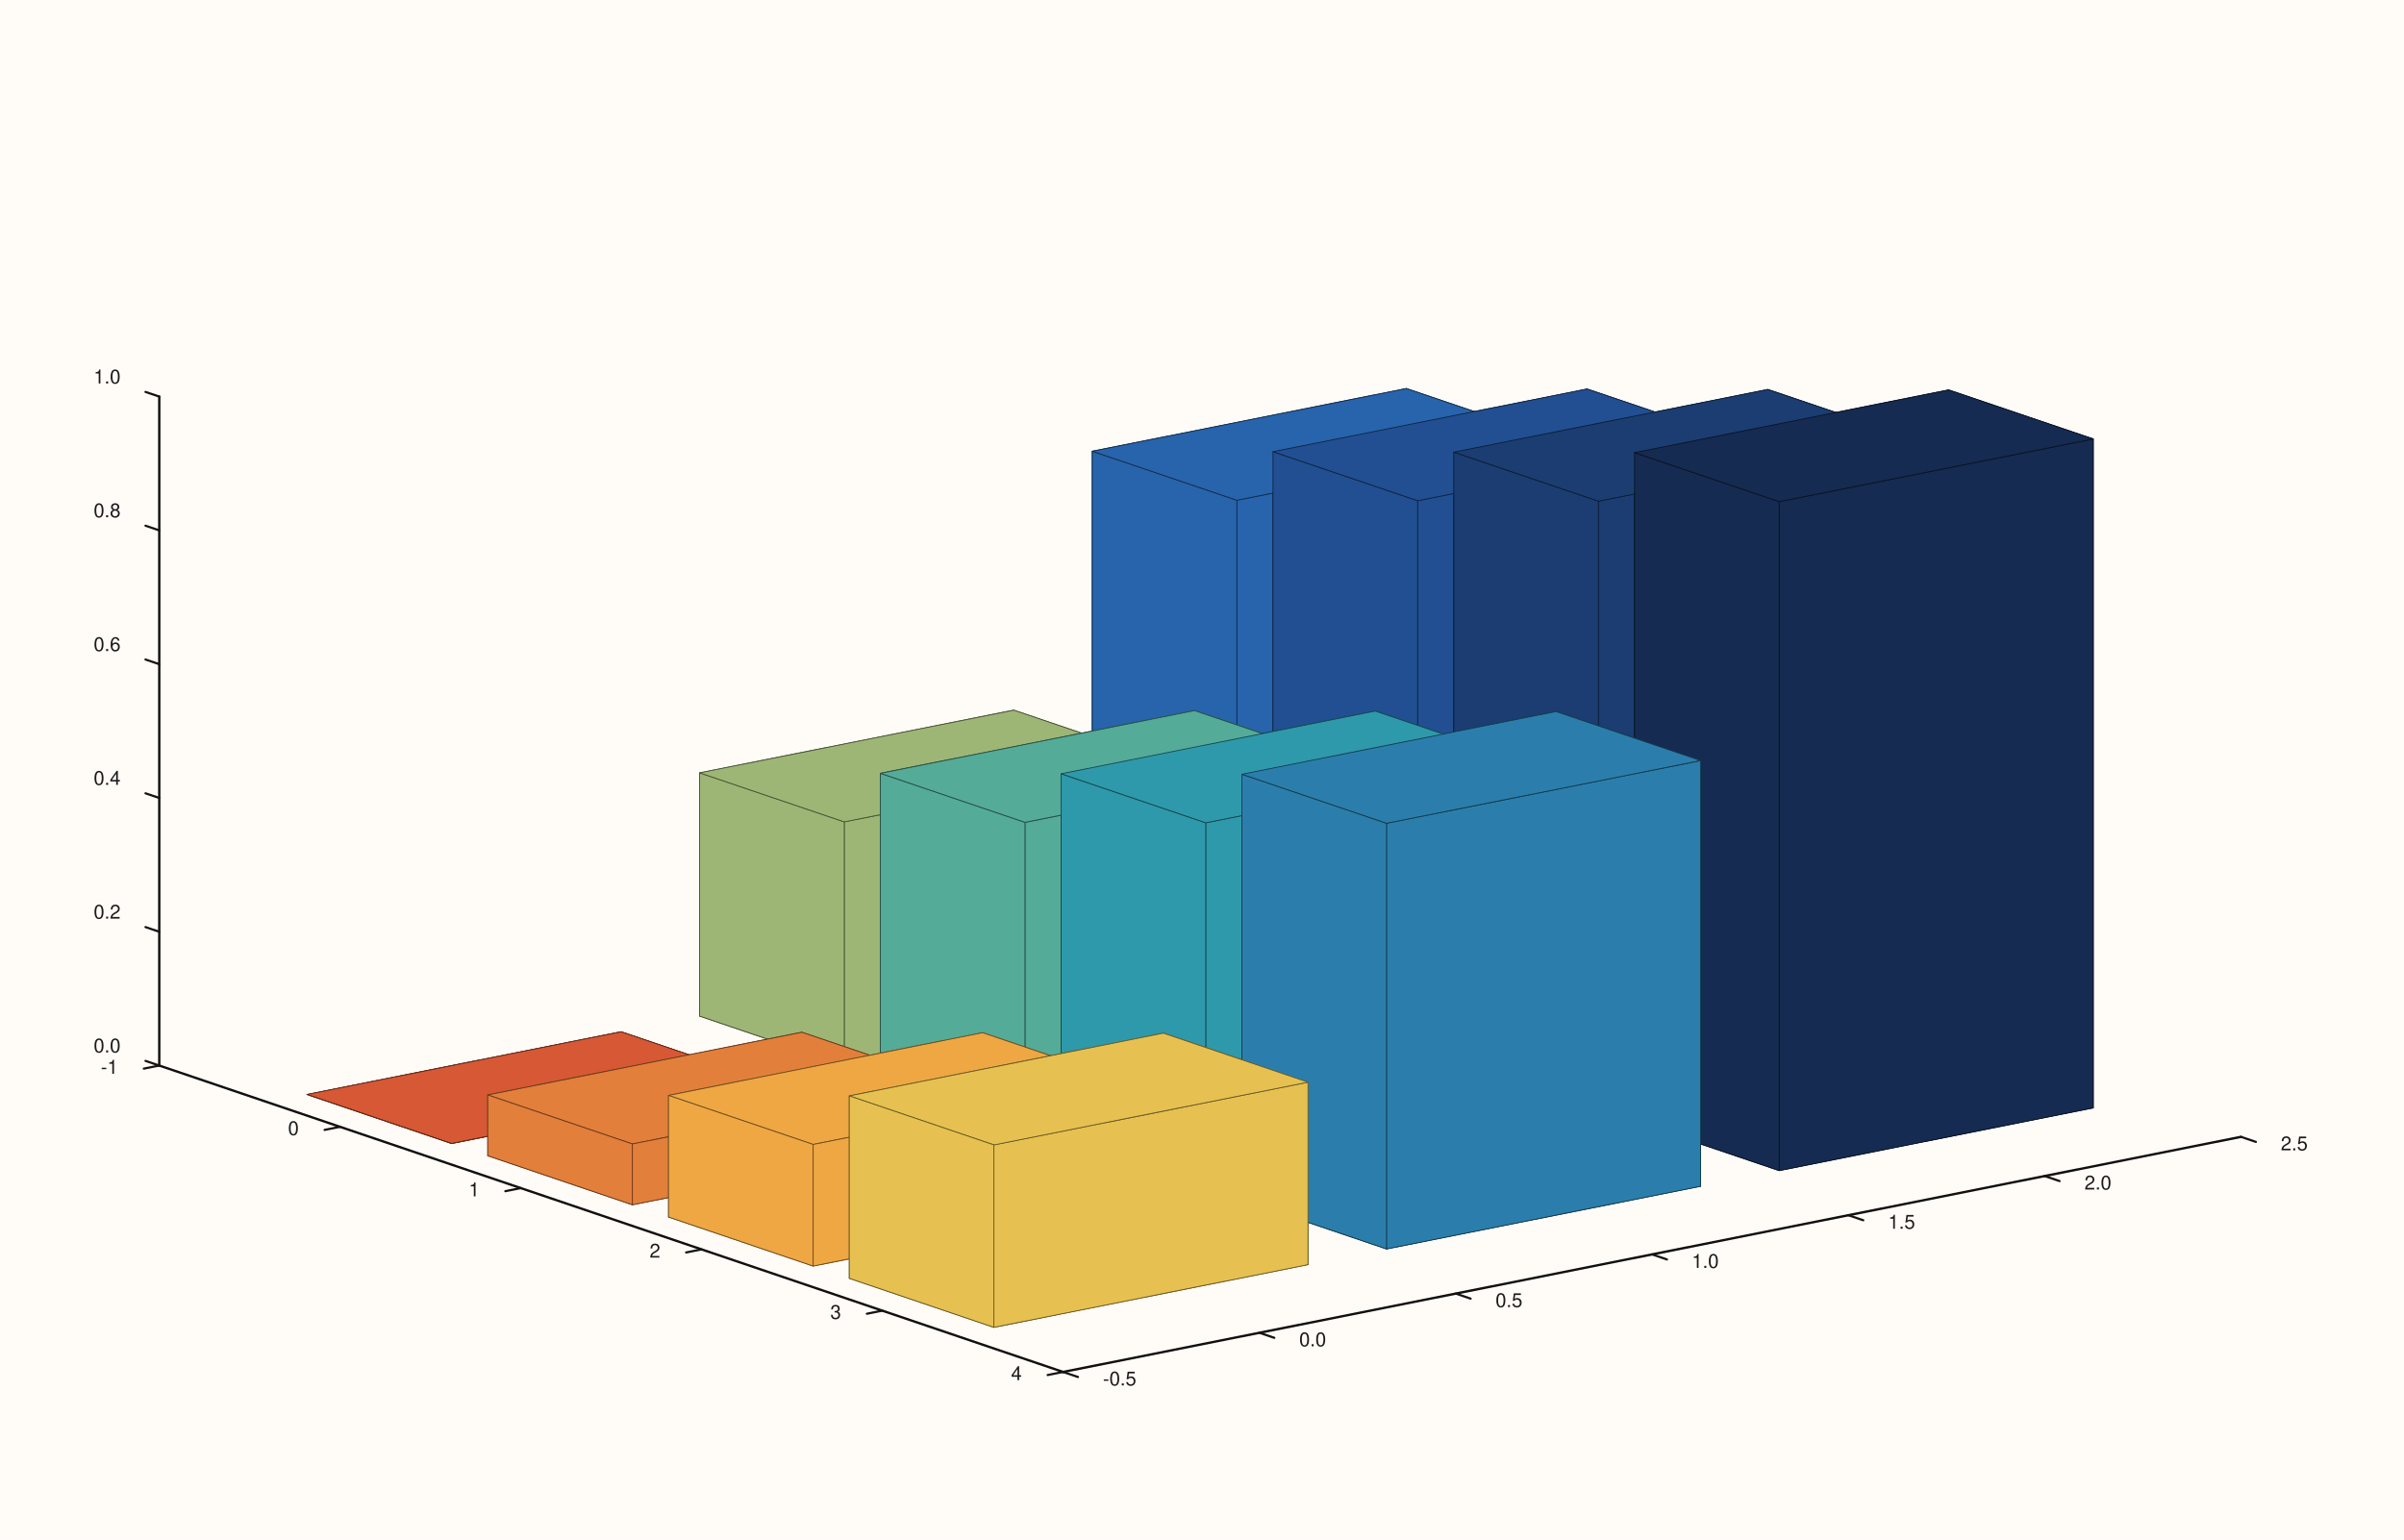
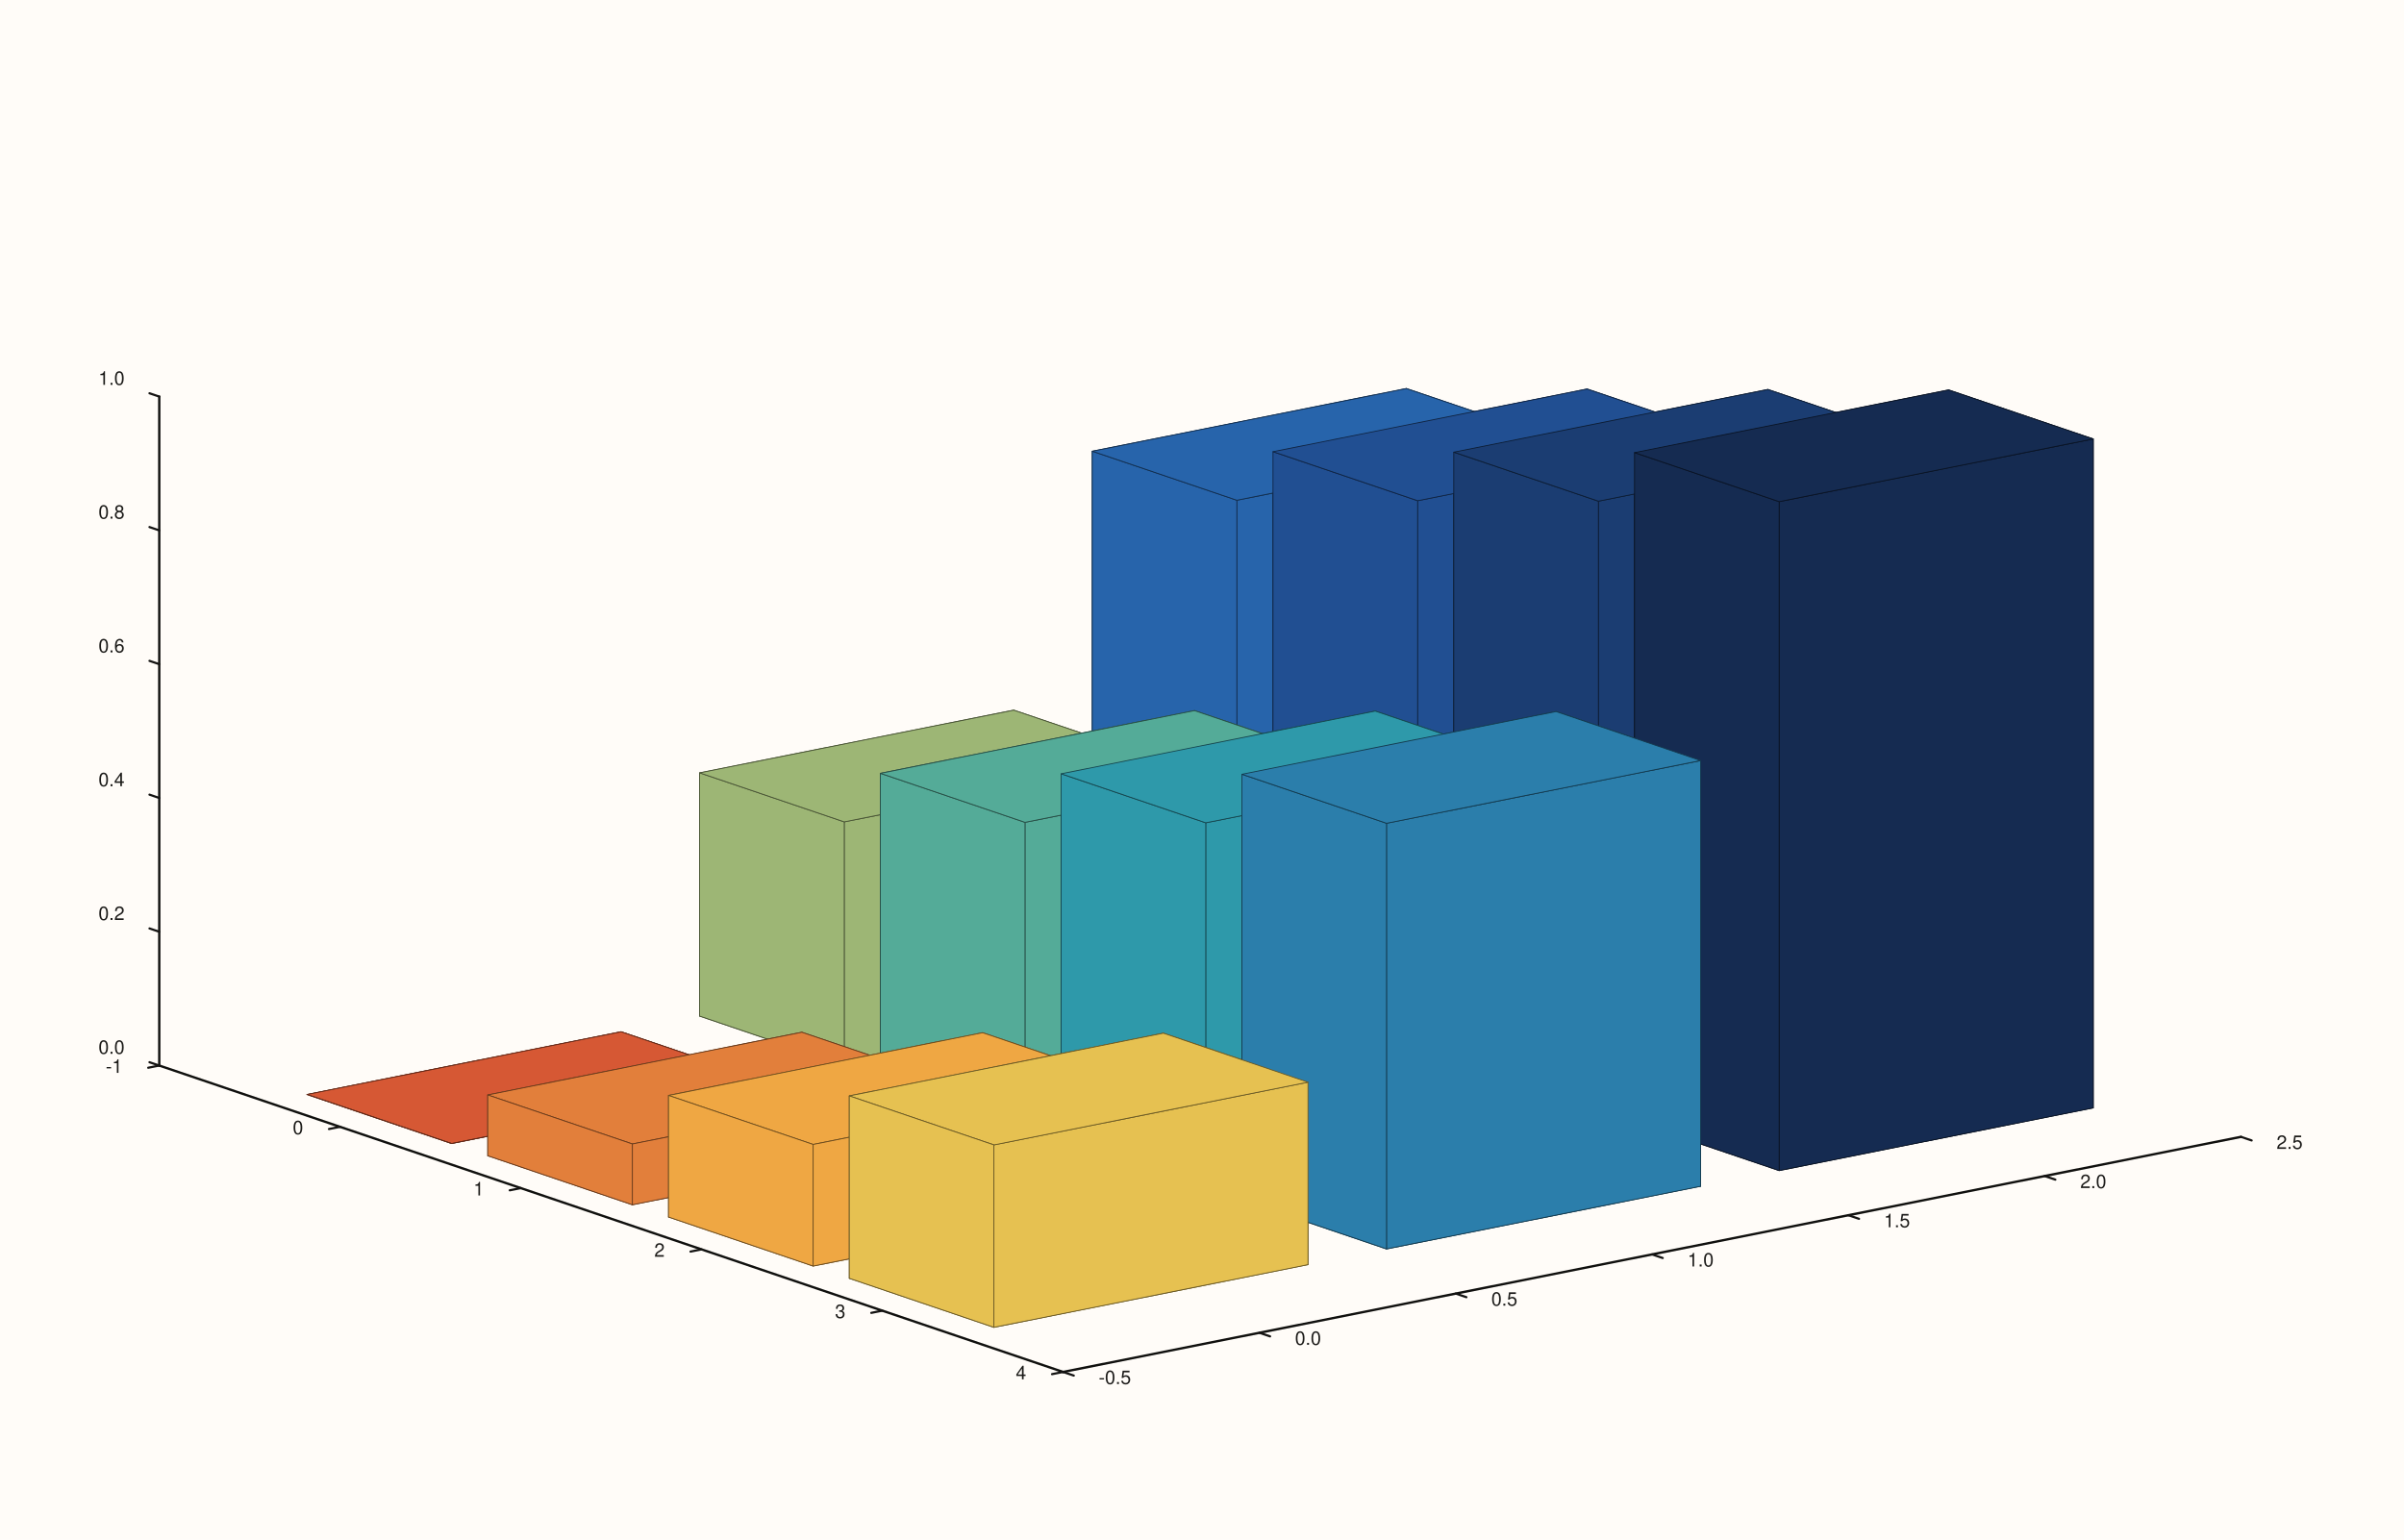
<svg xmlns="http://www.w3.org/2000/svg" width="1280" height="820" viewBox="0 0 1280 820">
  <rect x="0" y="0" width="1280" height="820" fill="rgb(255,252,248)" fill-opacity="1" />
  <path d="M 0 0 L 1280 0 L 1280 820 L 0 820 Z" stroke="none" fill="rgb(255,252,248)" fill-opacity="1" stroke-linejoin="round" stroke-linecap="round" />
  <path d="M 28 28 L 1252 28 L 1252 792 L 28 792 Z" stroke="none" fill="rgb(255,252,248)" fill-opacity="1" stroke-linejoin="round" stroke-linecap="round" />
  <path d="M 581.562 499.447 L 658.56 525.559 L 825.803 492.165 L 748.805 466.053 Z" stroke="rgb(18,45,77)" stroke-opacity="1" stroke-width="0.45" fill="rgb(39,100,171)" fill-opacity="1" stroke-linejoin="round" stroke-linecap="round" />
  <path d="M 825.803 492.165 L 748.805 466.053 L 748.805 206.929 L 825.803 233.041 Z" stroke="rgb(18,45,77)" stroke-opacity="1" stroke-width="0.45" fill="rgb(39,100,171)" fill-opacity="1" stroke-linejoin="round" stroke-linecap="round" />
  <path d="M 748.805 466.053 L 581.562 499.447 L 581.562 240.323 L 748.805 206.929 Z" stroke="rgb(18,45,77)" stroke-opacity="1" stroke-width="0.45" fill="rgb(39,100,171)" fill-opacity="1" stroke-linejoin="round" stroke-linecap="round" />
  <path d="M 677.809 532.087 L 754.808 558.198 L 922.051 524.804 L 845.053 498.693 Z" stroke="rgb(15,36,66)" stroke-opacity="1" stroke-width="0.45" fill="rgb(33,79,146)" fill-opacity="1" stroke-linejoin="round" stroke-linecap="round" />
  <path d="M 372.508 541.189 L 449.506 567.301 L 616.749 533.907 L 539.751 507.795 Z" stroke="rgb(71,82,52)" stroke-opacity="1" stroke-width="0.45" fill="rgb(157,182,117)" fill-opacity="1" stroke-linejoin="round" stroke-linecap="round" />
  <path d="M 616.749 533.907 L 539.751 507.795 L 539.751 378.233 L 616.749 404.345 Z" stroke="rgb(71,82,52)" stroke-opacity="1" stroke-width="0.45" fill="rgb(157,182,117)" fill-opacity="1" stroke-linejoin="round" stroke-linecap="round" />
  <path d="M 539.751 507.795 L 372.508 541.189 L 372.508 411.627 L 539.751 378.233 Z" stroke="rgb(71,82,52)" stroke-opacity="1" stroke-width="0.45" fill="rgb(157,182,117)" fill-opacity="1" stroke-linejoin="round" stroke-linecap="round" />
  <path d="M 658.56 525.559 L 825.803 492.165 L 825.803 233.041 L 658.56 266.435 Z" stroke="rgb(18,45,77)" stroke-opacity="1" stroke-width="0.45" fill="rgb(39,100,171)" fill-opacity="1" stroke-linejoin="round" stroke-linecap="round" />
  <path d="M 581.562 499.447 L 658.56 525.559 L 658.56 266.435 L 581.562 240.323 Z" stroke="rgb(18,45,77)" stroke-opacity="1" stroke-width="0.45" fill="rgb(39,100,171)" fill-opacity="1" stroke-linejoin="round" stroke-linecap="round" />
  <path d="M 922.051 524.804 L 845.053 498.693 L 845.053 207.179 L 922.051 233.29 Z" stroke="rgb(15,36,66)" stroke-opacity="1" stroke-width="0.45" fill="rgb(33,79,146)" fill-opacity="1" stroke-linejoin="round" stroke-linecap="round" />
  <path d="M 774.057 564.726 L 851.055 590.838 L 1018.298 557.444 L 941.3 531.332 Z" stroke="rgb(12,28,51)" stroke-opacity="1" stroke-width="0.45" fill="rgb(27,61,114)" fill-opacity="1" stroke-linejoin="round" stroke-linecap="round" />
  <path d="M 407.695 575.649 L 330.697 549.538 L 330.697 549.538 L 407.695 575.649 Z" stroke="rgb(96,40,23)" stroke-opacity="1" stroke-width="0.45" fill="rgb(214,88,52)" fill-opacity="1" stroke-linejoin="round" stroke-linecap="round" />
  <path d="M 845.053 498.693 L 677.809 532.087 L 677.809 240.572 L 845.053 207.179 Z" stroke="rgb(15,36,66)" stroke-opacity="1" stroke-width="0.45" fill="rgb(33,79,146)" fill-opacity="1" stroke-linejoin="round" stroke-linecap="round" />
  <path d="M 330.697 549.538 L 163.454 582.931 L 163.454 582.931 L 330.697 549.538 Z" stroke="rgb(96,40,23)" stroke-opacity="1" stroke-width="0.45" fill="rgb(214,88,52)" fill-opacity="1" stroke-linejoin="round" stroke-linecap="round" />
  <path d="M 468.756 573.829 L 545.754 599.94 L 712.997 566.547 L 635.999 540.435 Z" stroke="rgb(38,77,68)" stroke-opacity="1" stroke-width="0.45" fill="rgb(84,171,152)" fill-opacity="1" stroke-linejoin="round" stroke-linecap="round" />
  <path d="M 449.506 567.301 L 616.749 533.907 L 616.749 404.345 L 449.506 437.739 Z" stroke="rgb(71,82,52)" stroke-opacity="1" stroke-width="0.45" fill="rgb(157,182,117)" fill-opacity="1" stroke-linejoin="round" stroke-linecap="round" />
  <path d="M 372.508 541.189 L 449.506 567.301 L 449.506 437.739 L 372.508 411.627 Z" stroke="rgb(71,82,52)" stroke-opacity="1" stroke-width="0.45" fill="rgb(157,182,117)" fill-opacity="1" stroke-linejoin="round" stroke-linecap="round" />
  <path d="M 163.454 582.931 L 240.452 609.043 L 407.695 575.649 L 330.697 549.538 Z" stroke="rgb(96,40,23)" stroke-opacity="1" stroke-width="0.45" fill="rgb(214,88,52)" fill-opacity="1" stroke-linejoin="round" stroke-linecap="round" />
  <path d="M 163.454 582.931 L 240.452 609.043 L 407.695 575.649 L 330.697 549.538 Z" stroke="rgb(96,40,23)" stroke-opacity="1" stroke-width="0.45" fill="rgb(214,88,52)" fill-opacity="1" stroke-linejoin="round" stroke-linecap="round" />
  <path d="M 712.997 566.547 L 635.999 540.435 L 635.999 378.483 L 712.997 404.594 Z" stroke="rgb(38,77,68)" stroke-opacity="1" stroke-width="0.45" fill="rgb(84,171,152)" fill-opacity="1" stroke-linejoin="round" stroke-linecap="round" />
  <path d="M 372.508 411.627 L 449.506 437.739 L 616.749 404.345 L 539.751 378.233 Z" stroke="rgb(71,82,52)" stroke-opacity="1" stroke-width="0.45" fill="rgb(157,182,117)" fill-opacity="1" stroke-linejoin="round" stroke-linecap="round" />
  <path d="M 581.562 240.323 L 658.56 266.435 L 825.803 233.041 L 748.805 206.929 Z" stroke="rgb(18,45,77)" stroke-opacity="1" stroke-width="0.45" fill="rgb(39,100,171)" fill-opacity="1" stroke-linejoin="round" stroke-linecap="round" />
  <path d="M 635.999 540.435 L 468.756 573.829 L 468.756 411.876 L 635.999 378.483 Z" stroke="rgb(38,77,68)" stroke-opacity="1" stroke-width="0.45" fill="rgb(84,171,152)" fill-opacity="1" stroke-linejoin="round" stroke-linecap="round" />
  <path d="M 754.808 558.198 L 922.051 524.804 L 922.051 233.29 L 754.808 266.684 Z" stroke="rgb(15,36,66)" stroke-opacity="1" stroke-width="0.45" fill="rgb(33,79,146)" fill-opacity="1" stroke-linejoin="round" stroke-linecap="round" />
  <path d="M 240.452 609.043 L 407.695 575.649 L 407.695 575.649 L 240.452 609.043 Z" stroke="rgb(96,40,23)" stroke-opacity="1" stroke-width="0.45" fill="rgb(214,88,52)" fill-opacity="1" stroke-linejoin="round" stroke-linecap="round" />
  <path d="M 870.305 597.366 L 947.303 623.478 L 1114.546 590.084 L 1037.548 563.972 Z" stroke="rgb(9,19,36)" stroke-opacity="1" stroke-width="0.45" fill="rgb(21,43,81)" fill-opacity="1" stroke-linejoin="round" stroke-linecap="round" />
  <path d="M 677.809 532.087 L 754.808 558.198 L 754.808 266.684 L 677.809 240.572 Z" stroke="rgb(15,36,66)" stroke-opacity="1" stroke-width="0.45" fill="rgb(33,79,146)" fill-opacity="1" stroke-linejoin="round" stroke-linecap="round" />
  <path d="M 163.454 582.931 L 240.452 609.043 L 240.452 609.043 L 163.454 582.931 Z" stroke="rgb(96,40,23)" stroke-opacity="1" stroke-width="0.45" fill="rgb(214,88,52)" fill-opacity="1" stroke-linejoin="round" stroke-linecap="round" />
  <path d="M 1018.298 557.444 L 941.3 531.332 L 941.3 207.428 L 1018.298 233.54 Z" stroke="rgb(12,28,51)" stroke-opacity="1" stroke-width="0.45" fill="rgb(27,61,114)" fill-opacity="1" stroke-linejoin="round" stroke-linecap="round" />
  <path d="M 503.943 608.289 L 426.945 582.177 L 426.945 549.787 L 503.943 575.898 Z" stroke="rgb(102,57,27)" stroke-opacity="1" stroke-width="0.45" fill="rgb(226,127,59)" fill-opacity="1" stroke-linejoin="round" stroke-linecap="round" />
  <path d="M 941.3 531.332 L 774.057 564.726 L 774.057 240.822 L 941.3 207.428 Z" stroke="rgb(12,28,51)" stroke-opacity="1" stroke-width="0.45" fill="rgb(27,61,114)" fill-opacity="1" stroke-linejoin="round" stroke-linecap="round" />
  <path d="M 565.003 606.468 L 642.001 632.58 L 809.244 599.186 L 732.246 573.075 Z" stroke="rgb(21,69,77)" stroke-opacity="1" stroke-width="0.45" fill="rgb(46,153,170)" fill-opacity="1" stroke-linejoin="round" stroke-linecap="round" />
  <path d="M 426.945 582.177 L 259.702 615.571 L 259.702 583.18 L 426.945 549.787 Z" stroke="rgb(102,57,27)" stroke-opacity="1" stroke-width="0.45" fill="rgb(226,127,59)" fill-opacity="1" stroke-linejoin="round" stroke-linecap="round" />
  <path d="M 545.754 599.94 L 712.997 566.547 L 712.997 404.594 L 545.754 437.988 Z" stroke="rgb(38,77,68)" stroke-opacity="1" stroke-width="0.45" fill="rgb(84,171,152)" fill-opacity="1" stroke-linejoin="round" stroke-linecap="round" />
  <path d="M 259.702 615.571 L 336.7 641.683 L 503.943 608.289 L 426.945 582.177 Z" stroke="rgb(102,57,27)" stroke-opacity="1" stroke-width="0.45" fill="rgb(226,127,59)" fill-opacity="1" stroke-linejoin="round" stroke-linecap="round" />
  <path d="M 468.756 573.829 L 545.754 599.94 L 545.754 437.988 L 468.756 411.876 Z" stroke="rgb(38,77,68)" stroke-opacity="1" stroke-width="0.45" fill="rgb(84,171,152)" fill-opacity="1" stroke-linejoin="round" stroke-linecap="round" />
  <path d="M 809.244 599.186 L 732.246 573.075 L 732.246 378.732 L 809.244 404.844 Z" stroke="rgb(21,69,77)" stroke-opacity="1" stroke-width="0.45" fill="rgb(46,153,170)" fill-opacity="1" stroke-linejoin="round" stroke-linecap="round" />
  <path d="M 732.246 573.075 L 565.003 606.468 L 565.003 412.126 L 732.246 378.732 Z" stroke="rgb(21,69,77)" stroke-opacity="1" stroke-width="0.45" fill="rgb(46,153,170)" fill-opacity="1" stroke-linejoin="round" stroke-linecap="round" />
  <path d="M 259.702 583.18 L 336.7 609.292 L 503.943 575.898 L 426.945 549.787 Z" stroke="rgb(102,57,27)" stroke-opacity="1" stroke-width="0.45" fill="rgb(226,127,59)" fill-opacity="1" stroke-linejoin="round" stroke-linecap="round" />
  <path d="M 468.756 411.876 L 545.754 437.988 L 712.997 404.594 L 635.999 378.483 Z" stroke="rgb(38,77,68)" stroke-opacity="1" stroke-width="0.45" fill="rgb(84,171,152)" fill-opacity="1" stroke-linejoin="round" stroke-linecap="round" />
  <path d="M 677.809 240.572 L 754.808 266.684 L 922.051 233.29 L 845.053 207.179 Z" stroke="rgb(15,36,66)" stroke-opacity="1" stroke-width="0.45" fill="rgb(33,79,146)" fill-opacity="1" stroke-linejoin="round" stroke-linecap="round" />
  <path d="M 851.055 590.838 L 1018.298 557.444 L 1018.298 233.54 L 851.055 266.933 Z" stroke="rgb(12,28,51)" stroke-opacity="1" stroke-width="0.45" fill="rgb(27,61,114)" fill-opacity="1" stroke-linejoin="round" stroke-linecap="round" />
  <path d="M 336.7 641.683 L 503.943 608.289 L 503.943 575.898 L 336.7 609.292 Z" stroke="rgb(102,57,27)" stroke-opacity="1" stroke-width="0.45" fill="rgb(226,127,59)" fill-opacity="1" stroke-linejoin="round" stroke-linecap="round" />
  <path d="M 774.057 564.726 L 851.055 590.838 L 851.055 266.933 L 774.057 240.822 Z" stroke="rgb(12,28,51)" stroke-opacity="1" stroke-width="0.45" fill="rgb(27,61,114)" fill-opacity="1" stroke-linejoin="round" stroke-linecap="round" />
  <path d="M 259.702 615.571 L 336.7 641.683 L 336.7 609.292 L 259.702 583.18 Z" stroke="rgb(102,57,27)" stroke-opacity="1" stroke-width="0.45" fill="rgb(226,127,59)" fill-opacity="1" stroke-linejoin="round" stroke-linecap="round" />
  <path d="M 661.251 639.108 L 738.249 665.22 L 905.492 631.826 L 828.494 605.714 Z" stroke="rgb(19,57,77)" stroke-opacity="1" stroke-width="0.45" fill="rgb(43,126,171)" fill-opacity="1" stroke-linejoin="round" stroke-linecap="round" />
  <path d="M 1114.546 590.084 L 1037.548 563.972 L 1037.548 207.677 L 1114.546 233.789 Z" stroke="rgb(9,19,36)" stroke-opacity="1" stroke-width="0.45" fill="rgb(21,43,81)" fill-opacity="1" stroke-linejoin="round" stroke-linecap="round" />
  <path d="M 600.191 640.929 L 523.192 614.817 L 523.192 550.036 L 600.191 576.148 Z" stroke="rgb(107,75,30)" stroke-opacity="1" stroke-width="0.45" fill="rgb(239,167,67)" fill-opacity="1" stroke-linejoin="round" stroke-linecap="round" />
  <path d="M 1037.548 563.972 L 870.305 597.366 L 870.305 241.071 L 1037.548 207.677 Z" stroke="rgb(9,19,36)" stroke-opacity="1" stroke-width="0.45" fill="rgb(21,43,81)" fill-opacity="1" stroke-linejoin="round" stroke-linecap="round" />
  <path d="M 523.192 614.817 L 355.949 648.211 L 355.949 583.43 L 523.192 550.036 Z" stroke="rgb(107,75,30)" stroke-opacity="1" stroke-width="0.45" fill="rgb(239,167,67)" fill-opacity="1" stroke-linejoin="round" stroke-linecap="round" />
  <path d="M 355.949 648.211 L 432.947 674.322 L 600.191 640.929 L 523.192 614.817 Z" stroke="rgb(107,75,30)" stroke-opacity="1" stroke-width="0.45" fill="rgb(239,167,67)" fill-opacity="1" stroke-linejoin="round" stroke-linecap="round" />
  <path d="M 642.001 632.58 L 809.244 599.186 L 809.244 404.844 L 642.001 438.237 Z" stroke="rgb(21,69,77)" stroke-opacity="1" stroke-width="0.45" fill="rgb(46,153,170)" fill-opacity="1" stroke-linejoin="round" stroke-linecap="round" />
  <path d="M 565.003 606.468 L 642.001 632.58 L 642.001 438.237 L 565.003 412.126 Z" stroke="rgb(21,69,77)" stroke-opacity="1" stroke-width="0.45" fill="rgb(46,153,170)" fill-opacity="1" stroke-linejoin="round" stroke-linecap="round" />
  <path d="M 905.492 631.826 L 828.494 605.714 L 828.494 378.981 L 905.492 405.093 Z" stroke="rgb(19,57,77)" stroke-opacity="1" stroke-width="0.45" fill="rgb(43,126,171)" fill-opacity="1" stroke-linejoin="round" stroke-linecap="round" />
  <path d="M 828.494 605.714 L 661.251 639.108 L 661.251 412.375 L 828.494 378.981 Z" stroke="rgb(19,57,77)" stroke-opacity="1" stroke-width="0.45" fill="rgb(43,126,171)" fill-opacity="1" stroke-linejoin="round" stroke-linecap="round" />
  <path d="M 355.949 583.43 L 432.947 609.541 L 600.191 576.148 L 523.192 550.036 Z" stroke="rgb(107,75,30)" stroke-opacity="1" stroke-width="0.45" fill="rgb(239,167,67)" fill-opacity="1" stroke-linejoin="round" stroke-linecap="round" />
  <path d="M 947.303 623.478 L 1114.546 590.084 L 1114.546 233.789 L 947.303 267.183 Z" stroke="rgb(9,19,36)" stroke-opacity="1" stroke-width="0.45" fill="rgb(21,43,81)" fill-opacity="1" stroke-linejoin="round" stroke-linecap="round" />
  <path d="M 565.003 412.126 L 642.001 438.237 L 809.244 404.844 L 732.246 378.732 Z" stroke="rgb(21,69,77)" stroke-opacity="1" stroke-width="0.45" fill="rgb(46,153,170)" fill-opacity="1" stroke-linejoin="round" stroke-linecap="round" />
  <path d="M 432.947 674.322 L 600.191 640.929 L 600.191 576.148 L 432.947 609.541 Z" stroke="rgb(107,75,30)" stroke-opacity="1" stroke-width="0.45" fill="rgb(239,167,67)" fill-opacity="1" stroke-linejoin="round" stroke-linecap="round" />
  <path d="M 774.057 240.822 L 851.055 266.933 L 1018.298 233.54 L 941.3 207.428 Z" stroke="rgb(12,28,51)" stroke-opacity="1" stroke-width="0.45" fill="rgb(27,61,114)" fill-opacity="1" stroke-linejoin="round" stroke-linecap="round" />
  <path d="M 870.305 597.366 L 947.303 623.478 L 947.303 267.183 L 870.305 241.071 Z" stroke="rgb(9,19,36)" stroke-opacity="1" stroke-width="0.45" fill="rgb(21,43,81)" fill-opacity="1" stroke-linejoin="round" stroke-linecap="round" />
  <path d="M 355.949 648.211 L 432.947 674.322 L 432.947 609.541 L 355.949 583.43 Z" stroke="rgb(107,75,30)" stroke-opacity="1" stroke-width="0.45" fill="rgb(239,167,67)" fill-opacity="1" stroke-linejoin="round" stroke-linecap="round" />
  <path d="M 696.438 673.568 L 619.44 647.457 L 619.44 550.285 L 696.438 576.397 Z" stroke="rgb(103,87,36)" stroke-opacity="1" stroke-width="0.45" fill="rgb(230,193,81)" fill-opacity="1" stroke-linejoin="round" stroke-linecap="round" />
  <path d="M 452.197 680.85 L 529.195 706.962 L 696.438 673.568 L 619.44 647.457 Z" stroke="rgb(103,87,36)" stroke-opacity="1" stroke-width="0.45" fill="rgb(230,193,81)" fill-opacity="1" stroke-linejoin="round" stroke-linecap="round" />
  <path d="M 619.44 647.457 L 452.197 680.85 L 452.197 583.679 L 619.44 550.285 Z" stroke="rgb(103,87,36)" stroke-opacity="1" stroke-width="0.45" fill="rgb(230,193,81)" fill-opacity="1" stroke-linejoin="round" stroke-linecap="round" />
  <path d="M 738.249 665.22 L 905.492 631.826 L 905.492 405.093 L 738.249 438.487 Z" stroke="rgb(19,57,77)" stroke-opacity="1" stroke-width="0.45" fill="rgb(43,126,171)" fill-opacity="1" stroke-linejoin="round" stroke-linecap="round" />
  <path d="M 661.251 639.108 L 738.249 665.22 L 738.249 438.487 L 661.251 412.375 Z" stroke="rgb(19,57,77)" stroke-opacity="1" stroke-width="0.45" fill="rgb(43,126,171)" fill-opacity="1" stroke-linejoin="round" stroke-linecap="round" />
  <path d="M 529.195 706.962 L 696.438 673.568 L 696.438 576.397 L 529.195 609.791 Z" stroke="rgb(103,87,36)" stroke-opacity="1" stroke-width="0.45" fill="rgb(230,193,81)" fill-opacity="1" stroke-linejoin="round" stroke-linecap="round" />
  <path d="M 452.197 583.679 L 529.195 609.791 L 696.438 576.397 L 619.44 550.285 Z" stroke="rgb(103,87,36)" stroke-opacity="1" stroke-width="0.45" fill="rgb(230,193,81)" fill-opacity="1" stroke-linejoin="round" stroke-linecap="round" />
  <path d="M 452.197 680.85 L 529.195 706.962 L 529.195 609.791 L 452.197 583.679 Z" stroke="rgb(103,87,36)" stroke-opacity="1" stroke-width="0.45" fill="rgb(230,193,81)" fill-opacity="1" stroke-linejoin="round" stroke-linecap="round" />
  <path d="M 661.251 412.375 L 738.249 438.487 L 905.492 405.093 L 828.494 378.981 Z" stroke="rgb(19,57,77)" stroke-opacity="1" stroke-width="0.45" fill="rgb(43,126,171)" fill-opacity="1" stroke-linejoin="round" stroke-linecap="round" />
  <path d="M 870.305 241.071 L 947.303 267.183 L 1114.546 233.789 L 1037.548 207.677 Z" stroke="rgb(9,19,36)" stroke-opacity="1" stroke-width="0.45" fill="rgb(21,43,81)" fill-opacity="1" stroke-linejoin="round" stroke-linecap="round" />
  <path d="M 84.8 567.522 L 566.038 730.72 " stroke="rgb(16,16,14)" stroke-opacity="1" stroke-width="1.25" fill="none" stroke-linejoin="round" stroke-linecap="round" />
  <path d="M 566.038 730.72 L 1193.2 605.494 " stroke="rgb(16,16,14)" stroke-opacity="1" stroke-width="1.25" fill="none" stroke-linejoin="round" stroke-linecap="round" />
  <path d="M 84.8 567.522 L 84.8 211.226 " stroke="rgb(16,16,14)" stroke-opacity="1" stroke-width="1.25" fill="none" stroke-linejoin="round" stroke-linecap="round" />
-   <path d="M 84.8 567.522 L 76.581 569.163 " stroke="rgb(20,19,18)" stroke-opacity="1" stroke-width="1.16" fill="none" stroke-linejoin="round" stroke-linecap="round" />
-   <text x="62.852" y="571.904" font-family="Helvetica, Arial, sans-serif" font-size="10.316" fill="rgb(28,27,25)" fill-opacity="1" text-anchor="end">-1</text>
-   <path d="M 181.048 600.161 L 172.828 601.802 " stroke="rgb(20,19,18)" stroke-opacity="1" stroke-width="1.16" fill="none" stroke-linejoin="round" stroke-linecap="round" />
-   <text x="159.1" y="604.544" font-family="Helvetica, Arial, sans-serif" font-size="10.316" fill="rgb(28,27,25)" fill-opacity="1" text-anchor="end">0</text>
-   <path d="M 277.295 632.801 L 269.076 634.442 " stroke="rgb(20,19,18)" stroke-opacity="1" stroke-width="1.16" fill="none" stroke-linejoin="round" stroke-linecap="round" />
-   <text x="255.347" y="637.183" font-family="Helvetica, Arial, sans-serif" font-size="10.316" fill="rgb(28,27,25)" fill-opacity="1" text-anchor="end">1</text>
-   <path d="M 373.543 665.441 L 365.324 667.082 " stroke="rgb(20,19,18)" stroke-opacity="1" stroke-width="1.16" fill="none" stroke-linejoin="round" stroke-linecap="round" />
-   <text x="351.595" y="669.823" font-family="Helvetica, Arial, sans-serif" font-size="10.316" fill="rgb(28,27,25)" fill-opacity="1" text-anchor="end">2</text>
-   <path d="M 469.791 698.08 L 461.571 699.721 " stroke="rgb(20,19,18)" stroke-opacity="1" stroke-width="1.16" fill="none" stroke-linejoin="round" stroke-linecap="round" />
-   <text x="447.842" y="702.463" font-family="Helvetica, Arial, sans-serif" font-size="10.316" fill="rgb(28,27,25)" fill-opacity="1" text-anchor="end">3</text>
-   <path d="M 566.038 730.72 L 557.819 732.361 " stroke="rgb(20,19,18)" stroke-opacity="1" stroke-width="1.16" fill="none" stroke-linejoin="round" stroke-linecap="round" />
-   <text x="544.09" y="735.102" font-family="Helvetica, Arial, sans-serif" font-size="10.316" fill="rgb(28,27,25)" fill-opacity="1" text-anchor="end">4</text>
-   <path d="M 566.038 730.72 L 573.976 733.412 " stroke="rgb(20,19,18)" stroke-opacity="1" stroke-width="1.16" fill="none" stroke-linejoin="round" stroke-linecap="round" />
-   <text x="587.234" y="737.908" font-family="Helvetica, Arial, sans-serif" font-size="10.316" fill="rgb(28,27,25)" fill-opacity="1" text-anchor="start">-0.5</text>
-   <path d="M 670.565 709.849 L 678.503 712.541 " stroke="rgb(20,19,18)" stroke-opacity="1" stroke-width="1.16" fill="none" stroke-linejoin="round" stroke-linecap="round" />
-   <text x="691.761" y="717.037" font-family="Helvetica, Arial, sans-serif" font-size="10.316" fill="rgb(28,27,25)" fill-opacity="1" text-anchor="start">0.0</text>
-   <path d="M 775.092 688.978 L 783.029 691.67 " stroke="rgb(20,19,18)" stroke-opacity="1" stroke-width="1.16" fill="none" stroke-linejoin="round" stroke-linecap="round" />
-   <text x="796.288" y="696.166" font-family="Helvetica, Arial, sans-serif" font-size="10.316" fill="rgb(28,27,25)" fill-opacity="1" text-anchor="start">0.5</text>
-   <path d="M 879.619 668.107 L 887.557 670.798 " stroke="rgb(20,19,18)" stroke-opacity="1" stroke-width="1.16" fill="none" stroke-linejoin="round" stroke-linecap="round" />
-   <text x="900.815" y="675.295" font-family="Helvetica, Arial, sans-serif" font-size="10.316" fill="rgb(28,27,25)" fill-opacity="1" text-anchor="start">1.0</text>
-   <path d="M 984.146 647.236 L 992.083 649.927 " stroke="rgb(20,19,18)" stroke-opacity="1" stroke-width="1.16" fill="none" stroke-linejoin="round" stroke-linecap="round" />
-   <text x="1005.342" y="654.424" font-family="Helvetica, Arial, sans-serif" font-size="10.316" fill="rgb(28,27,25)" fill-opacity="1" text-anchor="start">1.5</text>
-   <path d="M 1088.673 626.365 L 1096.61 629.056 " stroke="rgb(20,19,18)" stroke-opacity="1" stroke-width="1.16" fill="none" stroke-linejoin="round" stroke-linecap="round" />
-   <text x="1109.869" y="633.553" font-family="Helvetica, Arial, sans-serif" font-size="10.316" fill="rgb(28,27,25)" fill-opacity="1" text-anchor="start">2.0</text>
-   <path d="M 1193.2 605.494 L 1201.137 608.185 " stroke="rgb(20,19,18)" stroke-opacity="1" stroke-width="1.16" fill="none" stroke-linejoin="round" stroke-linecap="round" />
-   <text x="1214.396" y="612.681" font-family="Helvetica, Arial, sans-serif" font-size="10.316" fill="rgb(28,27,25)" fill-opacity="1" text-anchor="start">2.5</text>
-   <path d="M 84.8 567.522 L 77.473 565.037 " stroke="rgb(20,19,18)" stroke-opacity="1" stroke-width="1.16" fill="none" stroke-linejoin="round" stroke-linecap="round" />
-   <text x="64.215" y="560.541" font-family="Helvetica, Arial, sans-serif" font-size="10.316" fill="rgb(28,27,25)" fill-opacity="1" text-anchor="end">0.0</text>
-   <path d="M 84.8 496.263 L 77.473 493.778 " stroke="rgb(20,19,18)" stroke-opacity="1" stroke-width="1.16" fill="none" stroke-linejoin="round" stroke-linecap="round" />
-   <text x="64.215" y="489.282" font-family="Helvetica, Arial, sans-serif" font-size="10.316" fill="rgb(28,27,25)" fill-opacity="1" text-anchor="end">0.2</text>
-   <path d="M 84.8 425.004 L 77.473 422.519 " stroke="rgb(20,19,18)" stroke-opacity="1" stroke-width="1.16" fill="none" stroke-linejoin="round" stroke-linecap="round" />
-   <text x="64.215" y="418.023" font-family="Helvetica, Arial, sans-serif" font-size="10.316" fill="rgb(28,27,25)" fill-opacity="1" text-anchor="end">0.4</text>
-   <path d="M 84.8 353.745 L 77.473 351.26 " stroke="rgb(20,19,18)" stroke-opacity="1" stroke-width="1.16" fill="none" stroke-linejoin="round" stroke-linecap="round" />
-   <text x="64.215" y="346.764" font-family="Helvetica, Arial, sans-serif" font-size="10.316" fill="rgb(28,27,25)" fill-opacity="1" text-anchor="end">0.6</text>
-   <path d="M 84.8 282.486 L 77.473 280.001 " stroke="rgb(20,19,18)" stroke-opacity="1" stroke-width="1.16" fill="none" stroke-linejoin="round" stroke-linecap="round" />
-   <text x="64.215" y="275.505" font-family="Helvetica, Arial, sans-serif" font-size="10.316" fill="rgb(28,27,25)" fill-opacity="1" text-anchor="end">0.8</text>
-   <path d="M 84.8 211.226 L 77.473 208.742 " stroke="rgb(20,19,18)" stroke-opacity="1" stroke-width="1.16" fill="none" stroke-linejoin="round" stroke-linecap="round" />
-   <text x="64.215" y="204.246" font-family="Helvetica, Arial, sans-serif" font-size="10.316" fill="rgb(28,27,25)" fill-opacity="1" text-anchor="end">1.0</text>
+   <path d="M 84.8 567.522 L 78.916 568.697 " stroke="rgb(20,19,18)" stroke-opacity="1" stroke-width="1.16" fill="none" stroke-linejoin="round" stroke-linecap="round" />
+   <text x="65.187" y="571.438" font-family="Helvetica, Arial, sans-serif" font-size="10" fill="rgb(28,27,25)" fill-opacity="1" text-anchor="end">-1</text>
+   <path d="M 181.048 600.161 L 175.164 601.336 " stroke="rgb(20,19,18)" stroke-opacity="1" stroke-width="1.16" fill="none" stroke-linejoin="round" stroke-linecap="round" />
+   <text x="161.435" y="604.077" font-family="Helvetica, Arial, sans-serif" font-size="10" fill="rgb(28,27,25)" fill-opacity="1" text-anchor="end">0</text>
+   <path d="M 277.295 632.801 L 271.411 633.976 " stroke="rgb(20,19,18)" stroke-opacity="1" stroke-width="1.16" fill="none" stroke-linejoin="round" stroke-linecap="round" />
+   <text x="257.682" y="636.717" font-family="Helvetica, Arial, sans-serif" font-size="10" fill="rgb(28,27,25)" fill-opacity="1" text-anchor="end">1</text>
+   <path d="M 373.543 665.441 L 367.659 666.615 " stroke="rgb(20,19,18)" stroke-opacity="1" stroke-width="1.16" fill="none" stroke-linejoin="round" stroke-linecap="round" />
+   <text x="353.93" y="669.357" font-family="Helvetica, Arial, sans-serif" font-size="10" fill="rgb(28,27,25)" fill-opacity="1" text-anchor="end">2</text>
+   <path d="M 469.791 698.08 L 463.907 699.255 " stroke="rgb(20,19,18)" stroke-opacity="1" stroke-width="1.16" fill="none" stroke-linejoin="round" stroke-linecap="round" />
+   <text x="450.178" y="701.996" font-family="Helvetica, Arial, sans-serif" font-size="10" fill="rgb(28,27,25)" fill-opacity="1" text-anchor="end">3</text>
+   <path d="M 566.038 730.72 L 560.154 731.895 " stroke="rgb(20,19,18)" stroke-opacity="1" stroke-width="1.16" fill="none" stroke-linejoin="round" stroke-linecap="round" />
+   <text x="546.425" y="734.636" font-family="Helvetica, Arial, sans-serif" font-size="10" fill="rgb(28,27,25)" fill-opacity="1" text-anchor="end">4</text>
+   <path d="M 566.038 730.72 L 571.72 732.647 " stroke="rgb(20,19,18)" stroke-opacity="1" stroke-width="1.16" fill="none" stroke-linejoin="round" stroke-linecap="round" />
+   <text x="584.979" y="737.143" font-family="Helvetica, Arial, sans-serif" font-size="10" fill="rgb(28,27,25)" fill-opacity="1" text-anchor="start">-0.5</text>
+   <path d="M 670.565 709.849 L 676.247 711.776 " stroke="rgb(20,19,18)" stroke-opacity="1" stroke-width="1.16" fill="none" stroke-linejoin="round" stroke-linecap="round" />
+   <text x="689.506" y="716.272" font-family="Helvetica, Arial, sans-serif" font-size="10" fill="rgb(28,27,25)" fill-opacity="1" text-anchor="start">0.0</text>
+   <path d="M 775.092 688.978 L 780.774 690.905 " stroke="rgb(20,19,18)" stroke-opacity="1" stroke-width="1.16" fill="none" stroke-linejoin="round" stroke-linecap="round" />
+   <text x="794.033" y="695.401" font-family="Helvetica, Arial, sans-serif" font-size="10" fill="rgb(28,27,25)" fill-opacity="1" text-anchor="start">0.5</text>
+   <path d="M 879.619 668.107 L 885.301 670.034 " stroke="rgb(20,19,18)" stroke-opacity="1" stroke-width="1.16" fill="none" stroke-linejoin="round" stroke-linecap="round" />
+   <text x="898.56" y="674.53" font-family="Helvetica, Arial, sans-serif" font-size="10" fill="rgb(28,27,25)" fill-opacity="1" text-anchor="start">1.0</text>
+   <path d="M 984.146 647.236 L 989.828 649.163 " stroke="rgb(20,19,18)" stroke-opacity="1" stroke-width="1.16" fill="none" stroke-linejoin="round" stroke-linecap="round" />
+   <text x="1003.087" y="653.659" font-family="Helvetica, Arial, sans-serif" font-size="10" fill="rgb(28,27,25)" fill-opacity="1" text-anchor="start">1.5</text>
+   <path d="M 1088.673 626.365 L 1094.355 628.292 " stroke="rgb(20,19,18)" stroke-opacity="1" stroke-width="1.16" fill="none" stroke-linejoin="round" stroke-linecap="round" />
+   <text x="1107.613" y="632.788" font-family="Helvetica, Arial, sans-serif" font-size="10" fill="rgb(28,27,25)" fill-opacity="1" text-anchor="start">2.0</text>
+   <path d="M 1193.2 605.494 L 1198.882 607.42 " stroke="rgb(20,19,18)" stroke-opacity="1" stroke-width="1.16" fill="none" stroke-linejoin="round" stroke-linecap="round" />
+   <text x="1212.14" y="611.917" font-family="Helvetica, Arial, sans-serif" font-size="10" fill="rgb(28,27,25)" fill-opacity="1" text-anchor="start">2.5</text>
+   <path d="M 84.8 567.522 L 79.591 565.755 " stroke="rgb(20,19,18)" stroke-opacity="1" stroke-width="1.16" fill="none" stroke-linejoin="round" stroke-linecap="round" />
+   <text x="66.333" y="561.259" font-family="Helvetica, Arial, sans-serif" font-size="10" fill="rgb(28,27,25)" fill-opacity="1" text-anchor="end">0.0</text>
+   <path d="M 84.8 496.263 L 79.591 494.496 " stroke="rgb(20,19,18)" stroke-opacity="1" stroke-width="1.16" fill="none" stroke-linejoin="round" stroke-linecap="round" />
+   <text x="66.333" y="490" font-family="Helvetica, Arial, sans-serif" font-size="10" fill="rgb(28,27,25)" fill-opacity="1" text-anchor="end">0.2</text>
+   <path d="M 84.8 425.004 L 79.591 423.237 " stroke="rgb(20,19,18)" stroke-opacity="1" stroke-width="1.16" fill="none" stroke-linejoin="round" stroke-linecap="round" />
+   <text x="66.333" y="418.741" font-family="Helvetica, Arial, sans-serif" font-size="10" fill="rgb(28,27,25)" fill-opacity="1" text-anchor="end">0.4</text>
+   <path d="M 84.8 353.745 L 79.591 351.978 " stroke="rgb(20,19,18)" stroke-opacity="1" stroke-width="1.16" fill="none" stroke-linejoin="round" stroke-linecap="round" />
+   <text x="66.333" y="347.482" font-family="Helvetica, Arial, sans-serif" font-size="10" fill="rgb(28,27,25)" fill-opacity="1" text-anchor="end">0.6</text>
+   <path d="M 84.8 282.486 L 79.591 280.719 " stroke="rgb(20,19,18)" stroke-opacity="1" stroke-width="1.16" fill="none" stroke-linejoin="round" stroke-linecap="round" />
+   <text x="66.333" y="276.223" font-family="Helvetica, Arial, sans-serif" font-size="10" fill="rgb(28,27,25)" fill-opacity="1" text-anchor="end">0.8</text>
+   <path d="M 84.8 211.226 L 79.591 209.46 " stroke="rgb(20,19,18)" stroke-opacity="1" stroke-width="1.16" fill="none" stroke-linejoin="round" stroke-linecap="round" />
+   <text x="66.333" y="204.964" font-family="Helvetica, Arial, sans-serif" font-size="10" fill="rgb(28,27,25)" fill-opacity="1" text-anchor="end">1.0</text>
</svg>
